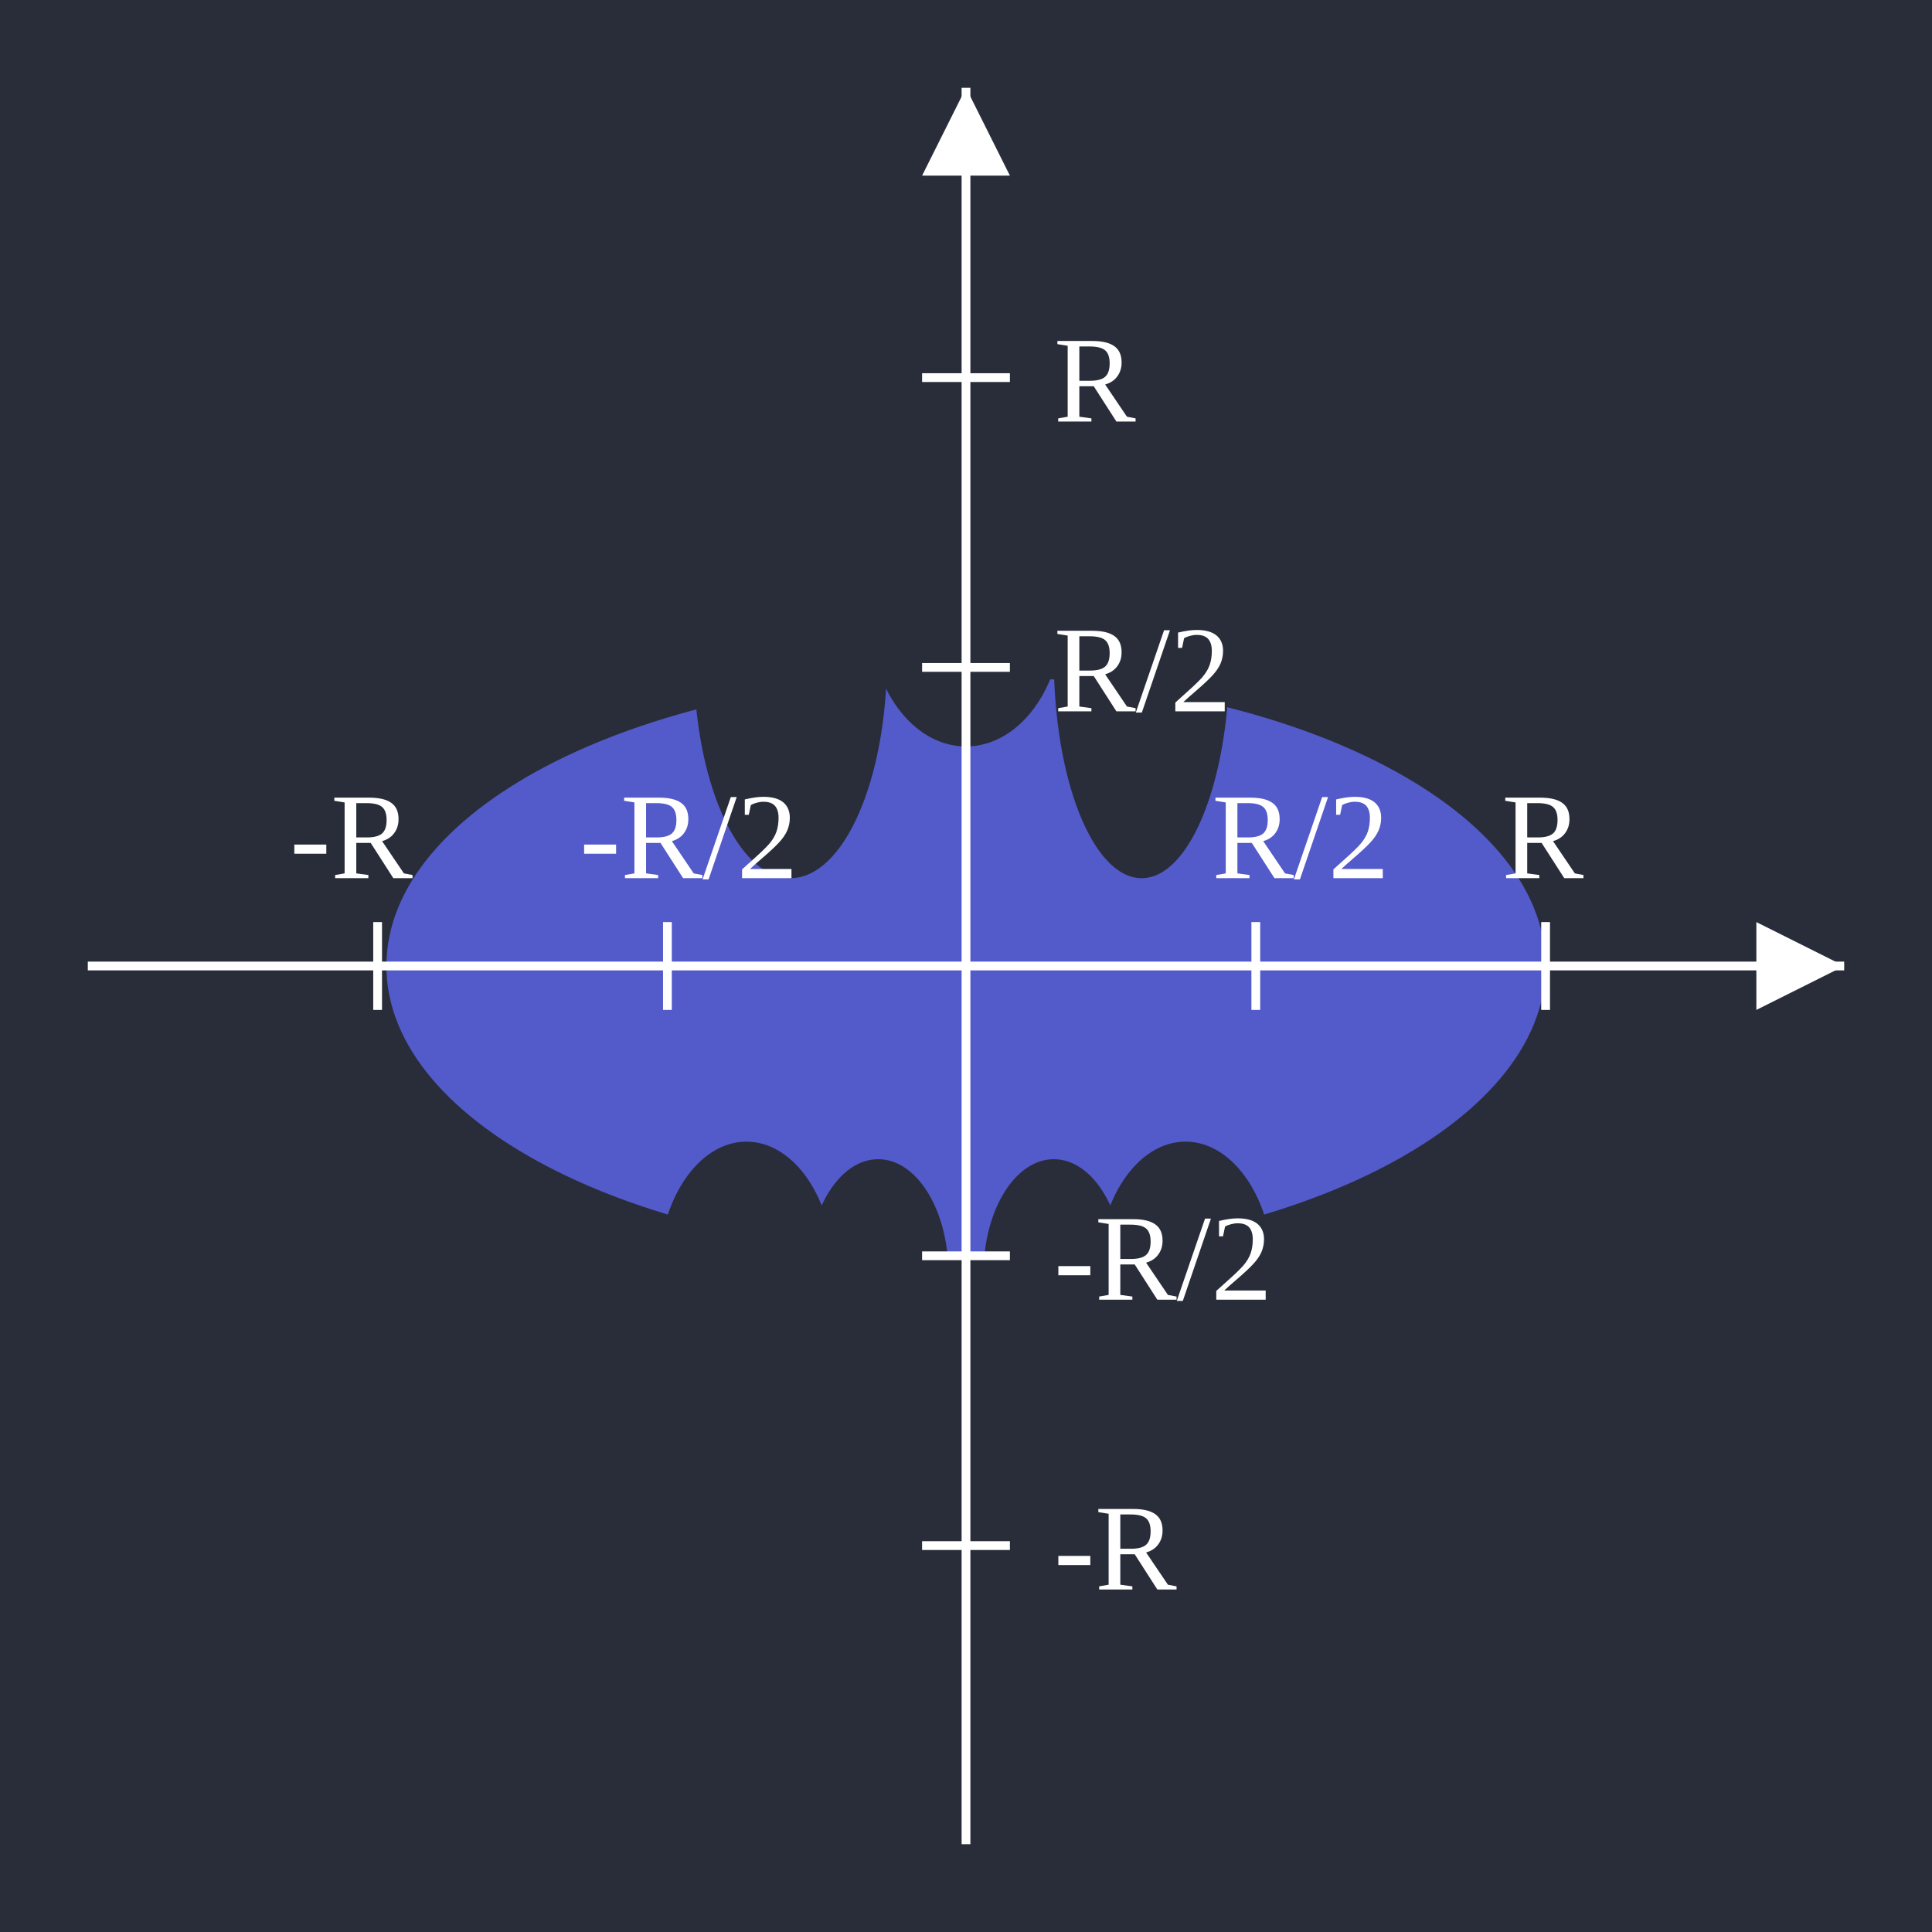
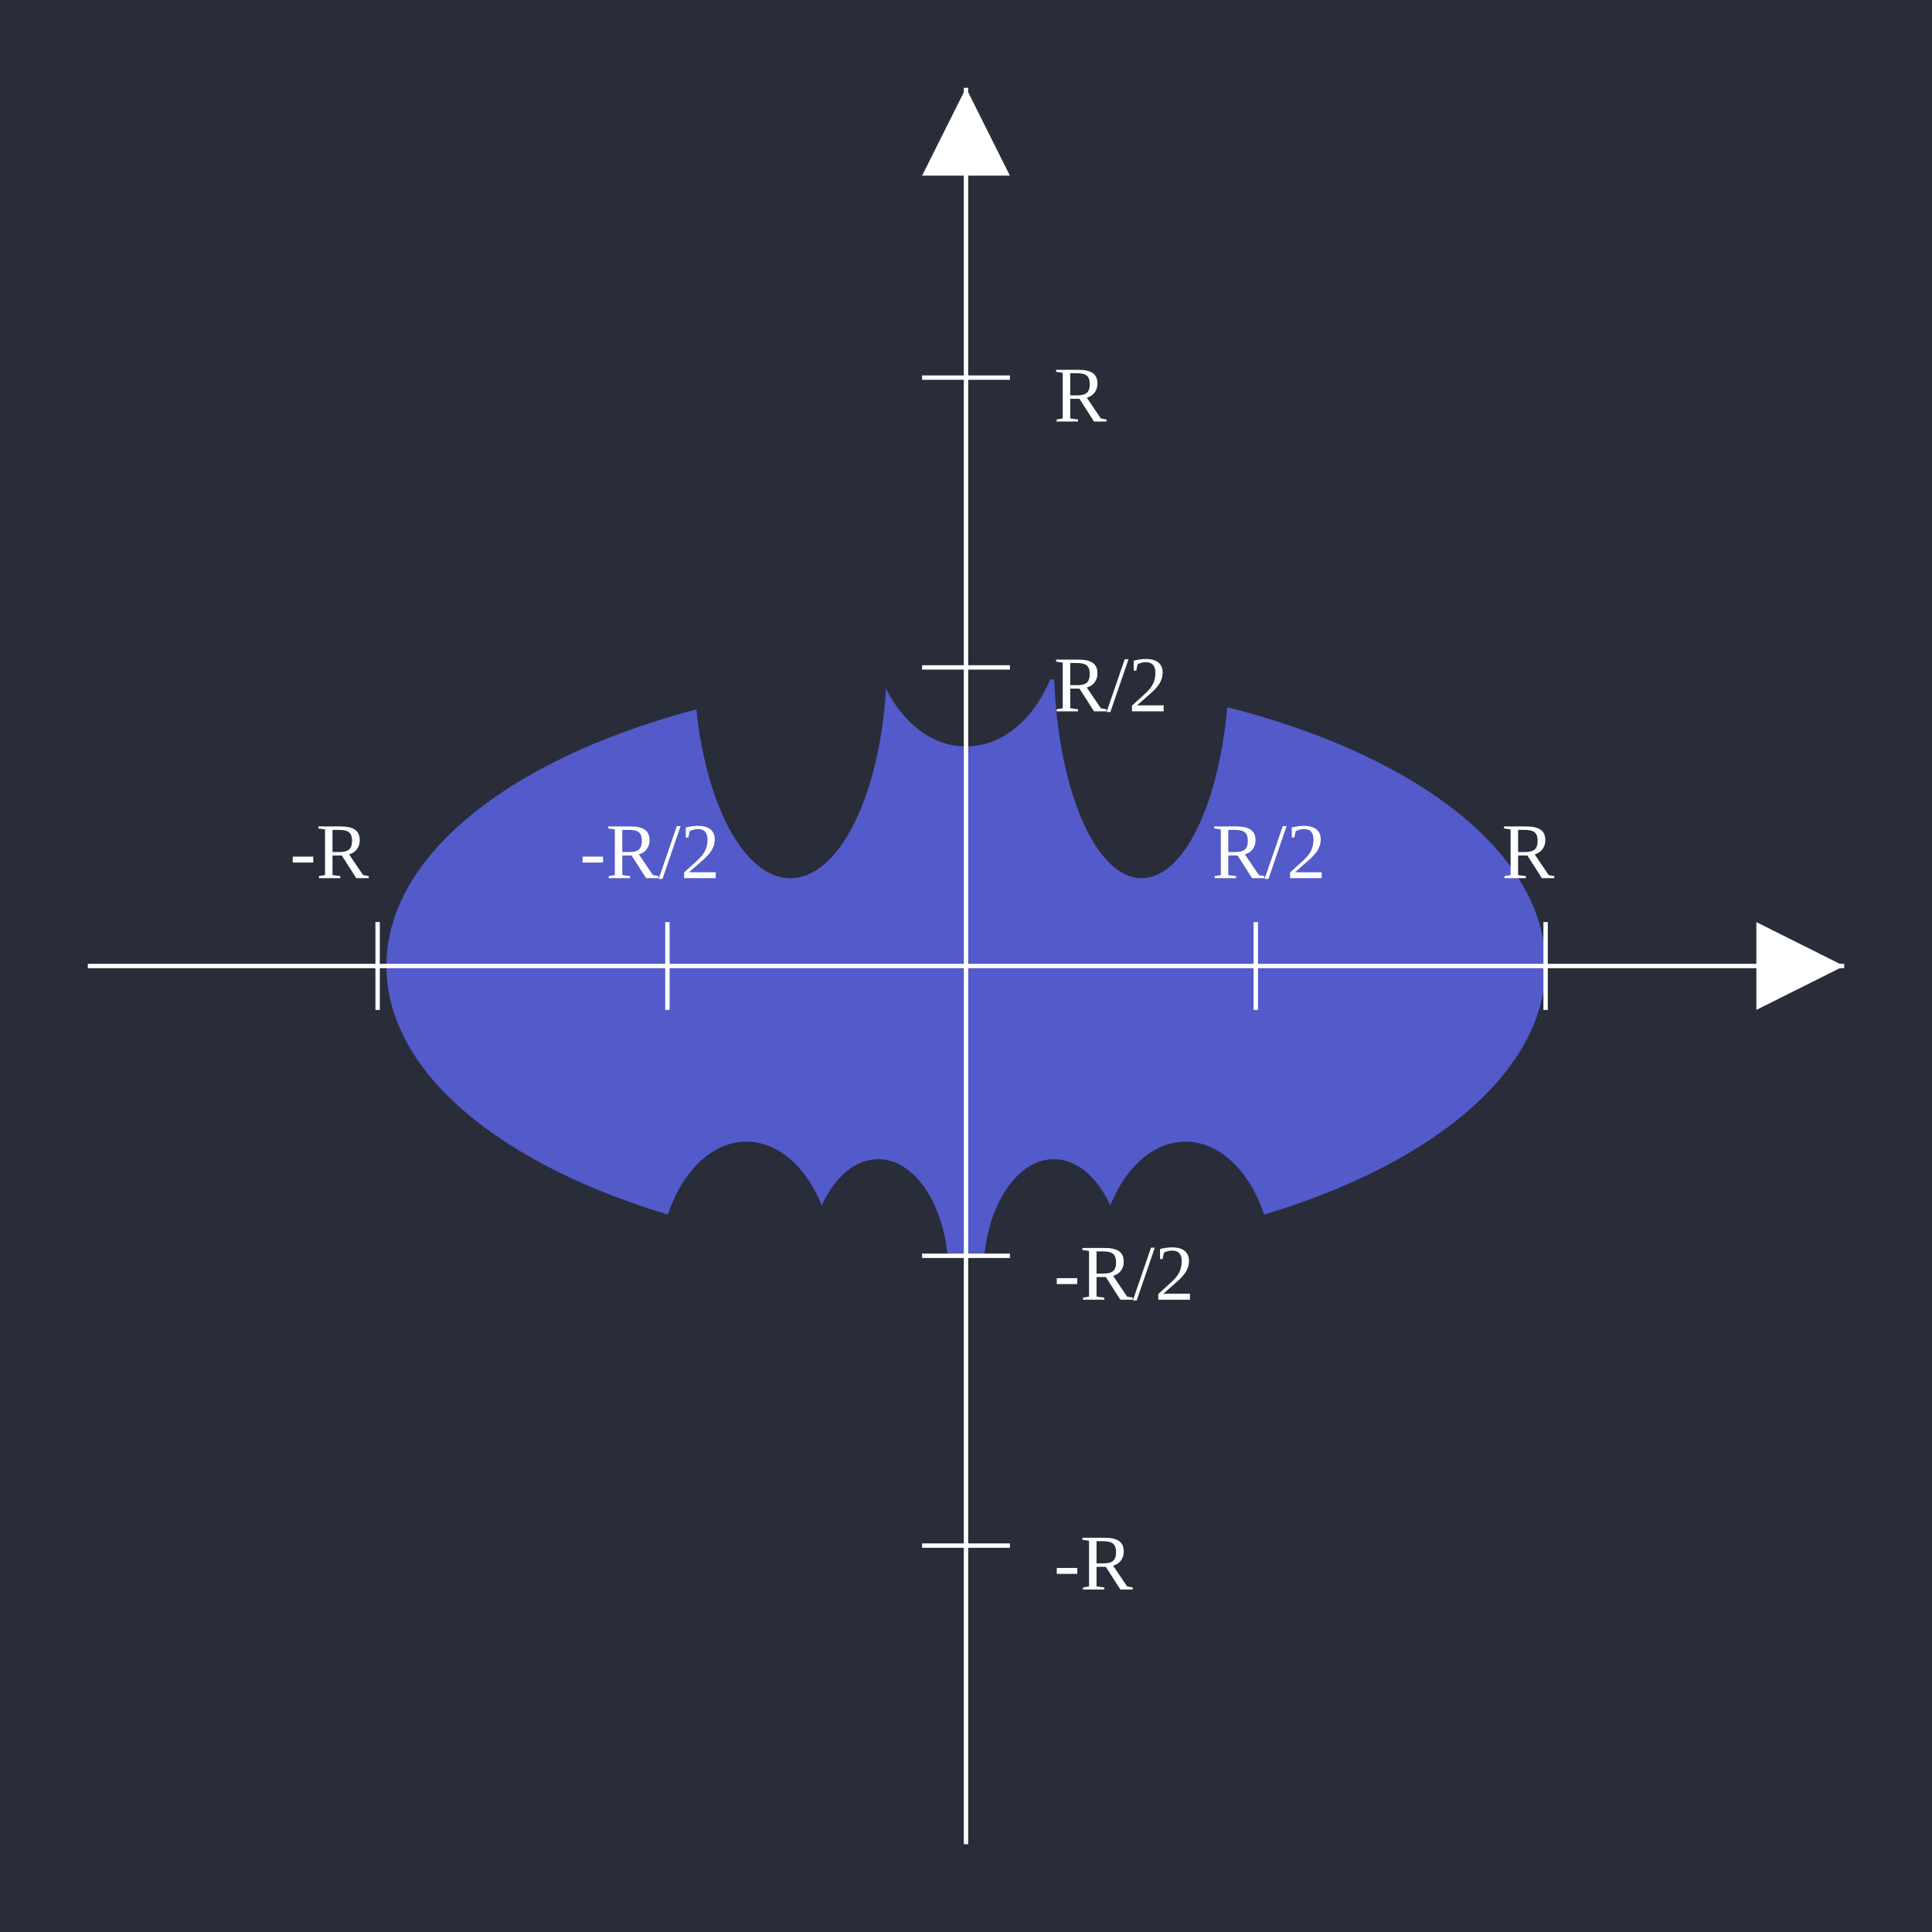
- <svg xmlns="http://www.w3.org/2000/svg" width="220" height="220" class="svg-graph">
-   <rect x="0" y="0" width="220" height="220" fill="#282d39" />
-   <ellipse class="svg-figure batman-figure" rx="66" ry="33" cx="110" cy="110" fill="#616afb" fill-opacity="0.75" stroke-opacity="0.5" />
-   <ellipse class="svg-figure batman-figure" rx="11" ry="15" cx="110" cy="70" fill="#282d39" />
-   <ellipse class="svg-figure batman-figure" rx="11" ry="25" cx="90" cy="75" fill="#282d39" />
-   <ellipse class="svg-figure batman-figure" rx="10" ry="25" cx="130" cy="75" fill="#282d39" />
-   <ellipse style="transform: rotate(125 deg);" class="svg-figure batman-figure" rx="8" ry="13" cx="100" cy="145" fill="#282d39" />
-   <ellipse style="transform: rotate(125 deg);" class="svg-figure batman-figure" rx="8" ry="13" cx="120" cy="145" fill="#282d39" />
-   <ellipse class="svg-figure batman-figure" rx="10" ry="15" cx="85" cy="145" fill="#282d39" />
-   <ellipse class="svg-figure batman-figure" rx="10" ry="15" cx="135" cy="145" fill="#282d39" />
-   <line class="axis" x1="10" y1="110" x2="210" y2="110" stroke="white" />
-   <polygon points="210,110 200,105 200,115" fill="white" />
-   <line class="axis" x1="110" y1="10" x2="110" y2="210" stroke="white" />
-   <polygon points="110,10 105,20 115,20" fill="white" />
-   <line class="coordinate-line" x1="43" y1="105" x2="43" y2="115" stroke="white" />
-   <text class="coordinate-text coordinate-text_minus-Rx" x="33" y="100" font-size="14" style="fill:white">-R</text>
-   <line class="coordinate-line" x1="76" y1="105" x2="76" y2="115" stroke="white" />
-   <text class="coordinate-text coordinate-text_minus-half-Rx" x="66" y="100" font-size="14" style="fill:white">-R/2
+ <svg xmlns="http://www.w3.org/2000/svg" width="440" height="440" class="svg-graph">
+   <rect x="0" y="0" width="440" height="440" fill="#282d39" />
+   <ellipse class="svg-figure batman-figure" rx="132" ry="66" cx="220" cy="220" fill="#616afb" fill-opacity="0.75" stroke-opacity="0.5" />
+   <ellipse class="svg-figure batman-figure" rx="22" ry="30" cx="220" cy="140" fill="#282d39" />
+   <ellipse class="svg-figure batman-figure" rx="22" ry="50" cx="180" cy="150" fill="#282d39" />
+   <ellipse class="svg-figure batman-figure" rx="20" ry="50" cx="260" cy="150" fill="#282d39" />
+   <ellipse style="transform: rotate(125 deg);" class="svg-figure batman-figure" rx="16" ry="26" cx="200" cy="290" fill="#282d39" />
+   <ellipse style="transform: rotate(125 deg);" class="svg-figure batman-figure" rx="16" ry="26" cx="240" cy="290" fill="#282d39" />
+   <ellipse class="svg-figure batman-figure" rx="20" ry="30" cx="170" cy="290" fill="#282d39" />
+   <ellipse class="svg-figure batman-figure" rx="20" ry="30" cx="270" cy="290" fill="#282d39" />
+   <line class="axis" x1="20" y1="220" x2="420" y2="220" stroke="white" />
+   <polygon points="420,220 400,210 400,230" fill="white" />
+   <line class="axis" x1="220" y1="20" x2="220" y2="420" stroke="white" />
+   <polygon points="220,20 210,40 230,40" fill="white" />
+   <line class="coordinate-line" x1="86" y1="210" x2="86" y2="230" stroke="white" />
+   <text class="coordinate-text coordinate-text_minus-Rx" x="66" y="200" font-size="18" style="fill:white">-R</text>
+   <line class="coordinate-line" x1="152" y1="210" x2="152" y2="230" stroke="white" />
+   <text class="coordinate-text coordinate-text_minus-half-Rx" x="132" y="200" font-size="18" style="fill:white">-R/2
    </text>
-   <line class="coordinate-line" x1="143" y1="105" x2="143" y2="115" stroke="white" />
-   <text class="coordinate-text coordinate-text_plus-half-Rx" x="138" y="100" font-size="14" style="fill:white">R/2
+   <line class="coordinate-line" x1="286" y1="210" x2="286" y2="230" stroke="white" />
+   <text class="coordinate-text coordinate-text_plus-half-Rx" x="276" y="200" font-size="18" style="fill:white">R/2
    </text>
-   <line class="coordinate-line" x1="176" y1="105" x2="176" y2="115" stroke="white" />
-   <text class="coordinate-text coordinate-text_plus-Rx" x="171" y="100" font-size="14" style="fill:white">R</text>
-   <line class="coordinate-line" x1="105" y1="176" x2="115" y2="176" stroke="white" />
-   <text class="coordinate-text coordinate-text_minus-Ry" x="120" y="181" font-size="14" style="fill:white">-R</text>
-   <line class="coordinate-line" x1="105" y1="143" x2="115" y2="143" stroke="white" />
-   <text class="coordinate-text coordinate-text_minus-half-Ry" x="120" y="148" font-size="14" style="fill:white">-R/2
+   <line class="coordinate-line" x1="352" y1="210" x2="352" y2="230" stroke="white" />
+   <text class="coordinate-text coordinate-text_plus-Rx" x="342" y="200" font-size="18" style="fill:white">R</text>
+   <line class="coordinate-line" x1="210" y1="352" x2="230" y2="352" stroke="white" />
+   <text class="coordinate-text coordinate-text_minus-Ry" x="240" y="362" font-size="18" style="fill:white">-R</text>
+   <line class="coordinate-line" x1="210" y1="286" x2="230" y2="286" stroke="white" />
+   <text class="coordinate-text coordinate-text_minus-half-Ry" x="240" y="296" font-size="18" style="fill:white">-R/2
    </text>
-   <line class="coordinate-line" x1="105" y1="76" x2="115" y2="76" stroke="white" />
-   <text class="coordinate-text coordinate-text_plus-half-Ry" x="120" y="81" font-size="14" style="fill:white">R/2
+   <line class="coordinate-line" x1="210" y1="152" x2="230" y2="152" stroke="white" />
+   <text class="coordinate-text coordinate-text_plus-half-Ry" x="240" y="162" font-size="18" style="fill:white">R/2
    </text>
-   <line class="coordinate-line" x1="105" y1="43" x2="115" y2="43" stroke="white" />
-   <text class="coordinate-text coordinate-text_plus-Ry" x="120" y="48" font-size="14" style="fill:white">R</text>
+   <line class="coordinate-line" x1="210" y1="86" x2="230" y2="86" stroke="white" />
+   <text class="coordinate-text coordinate-text_plus-Ry" x="240" y="96" font-size="18" style="fill:white">R</text>
</svg>
